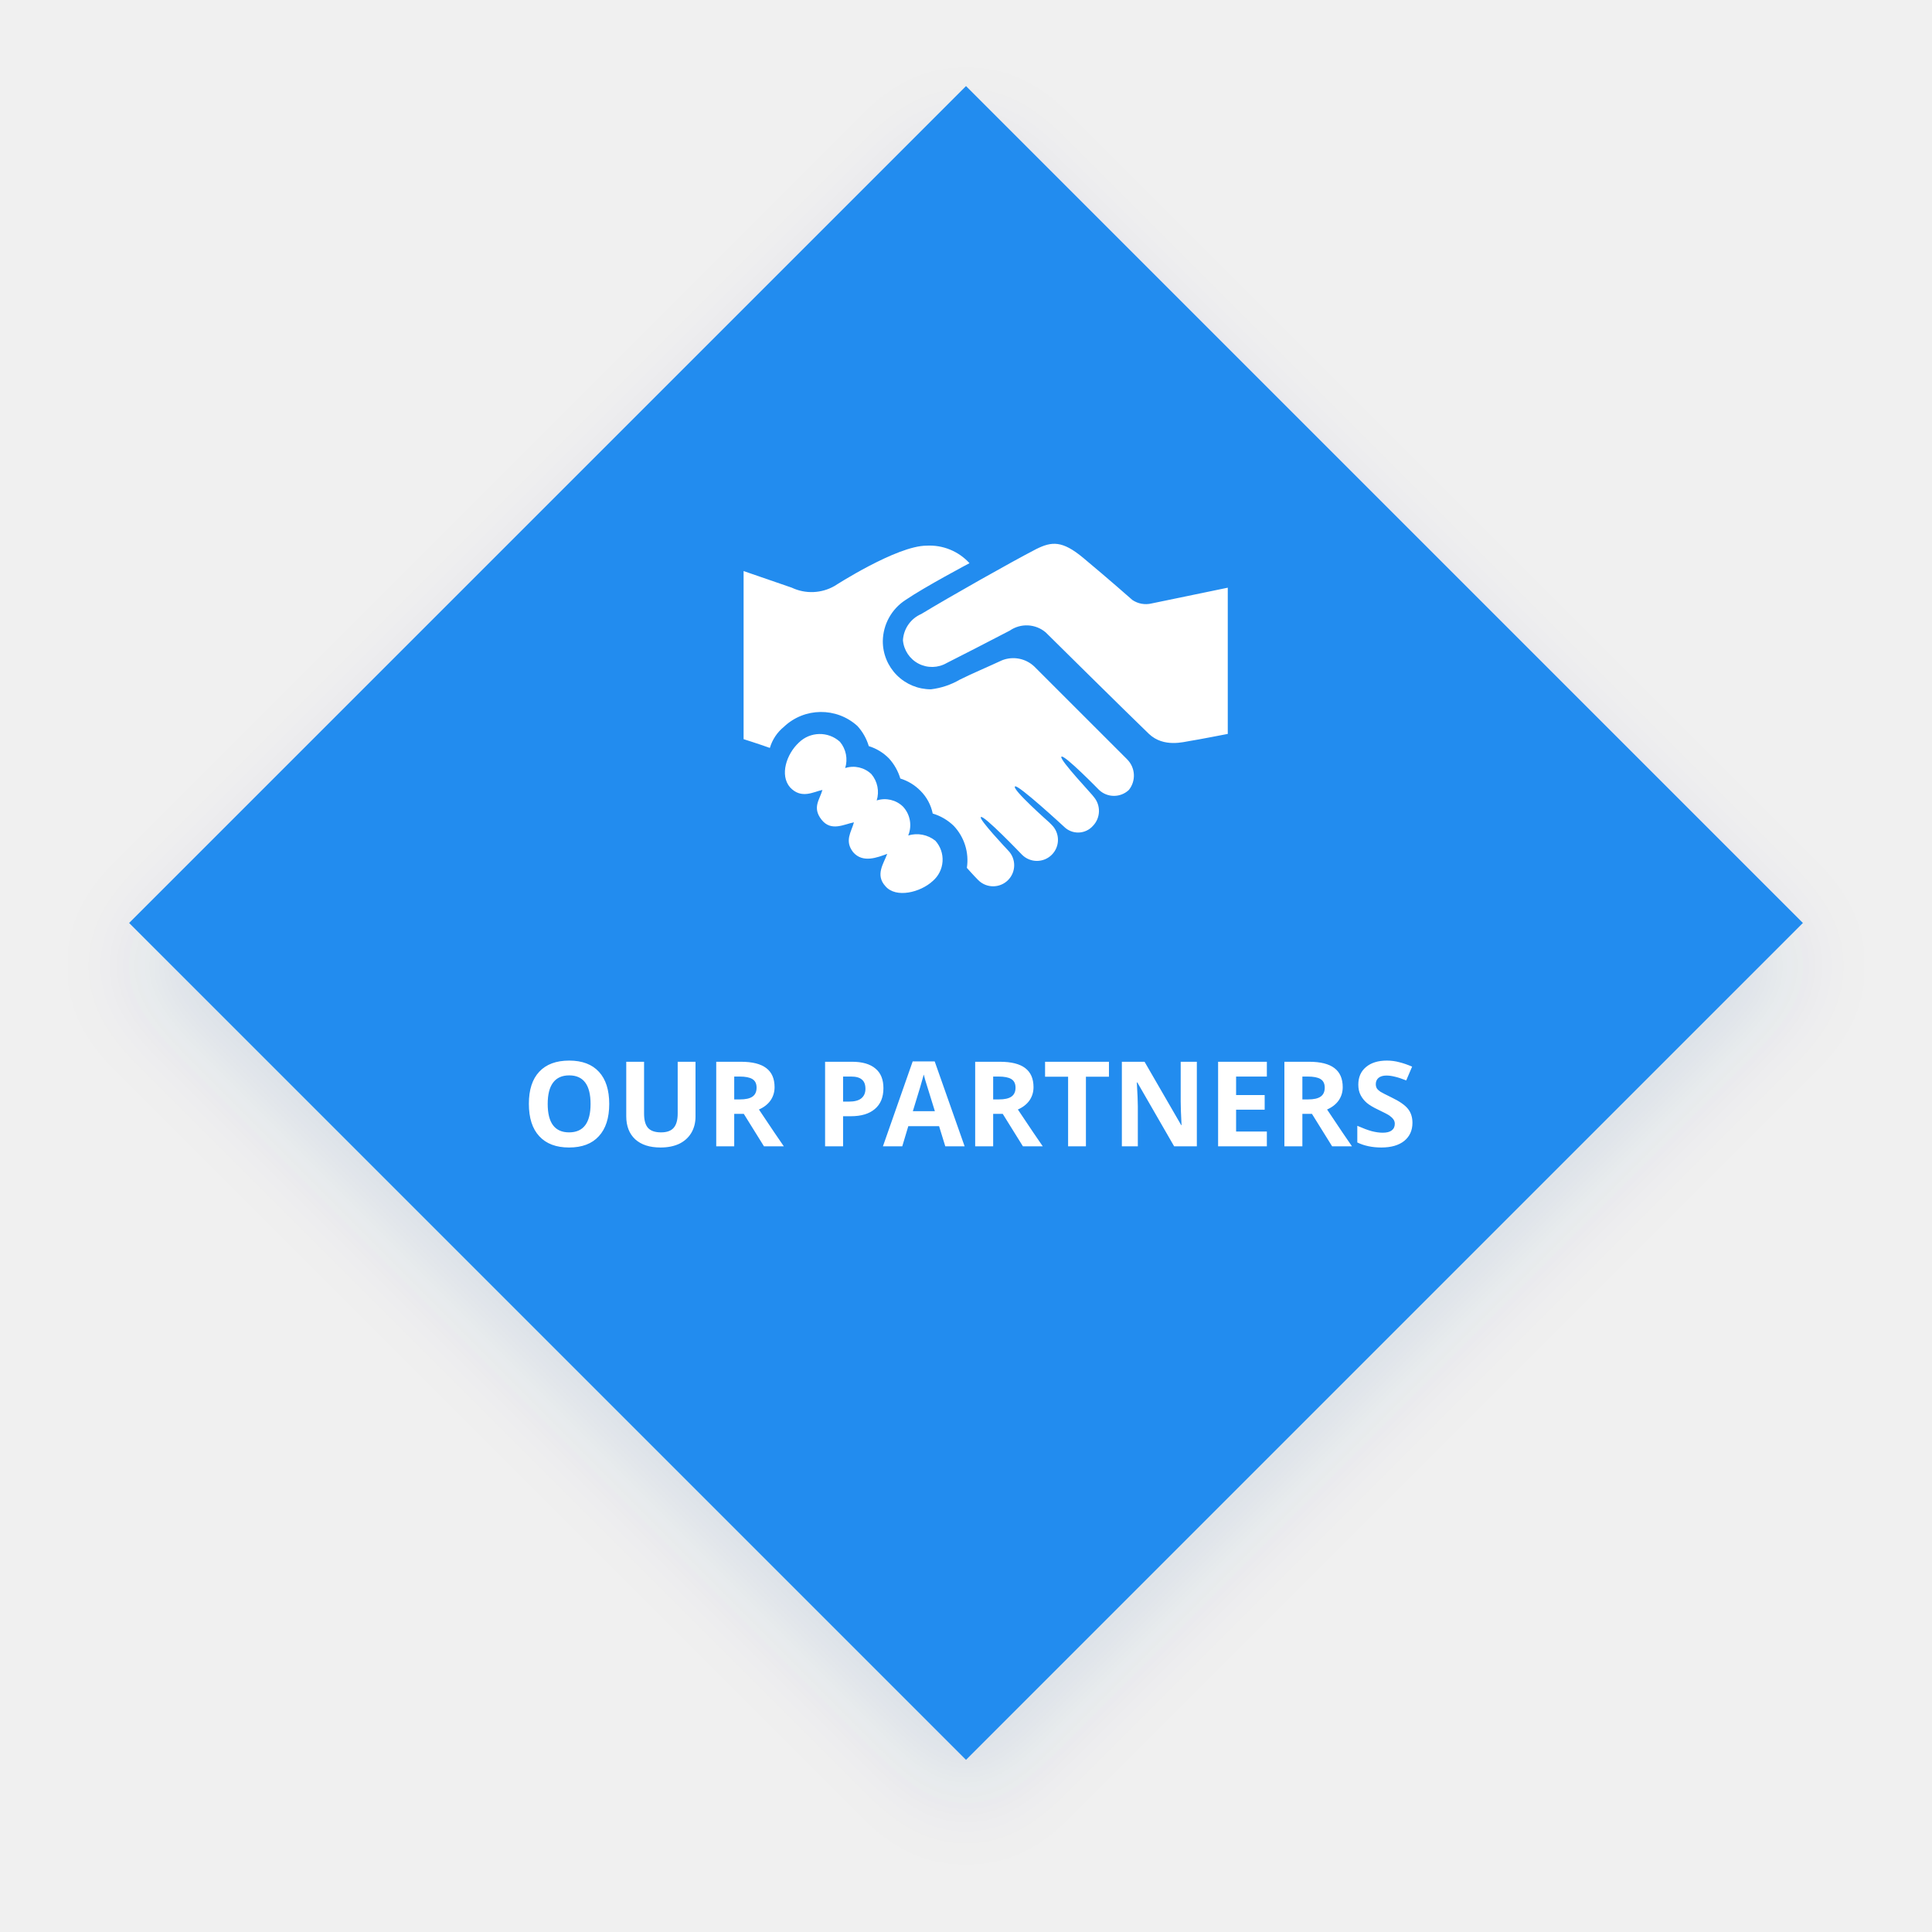
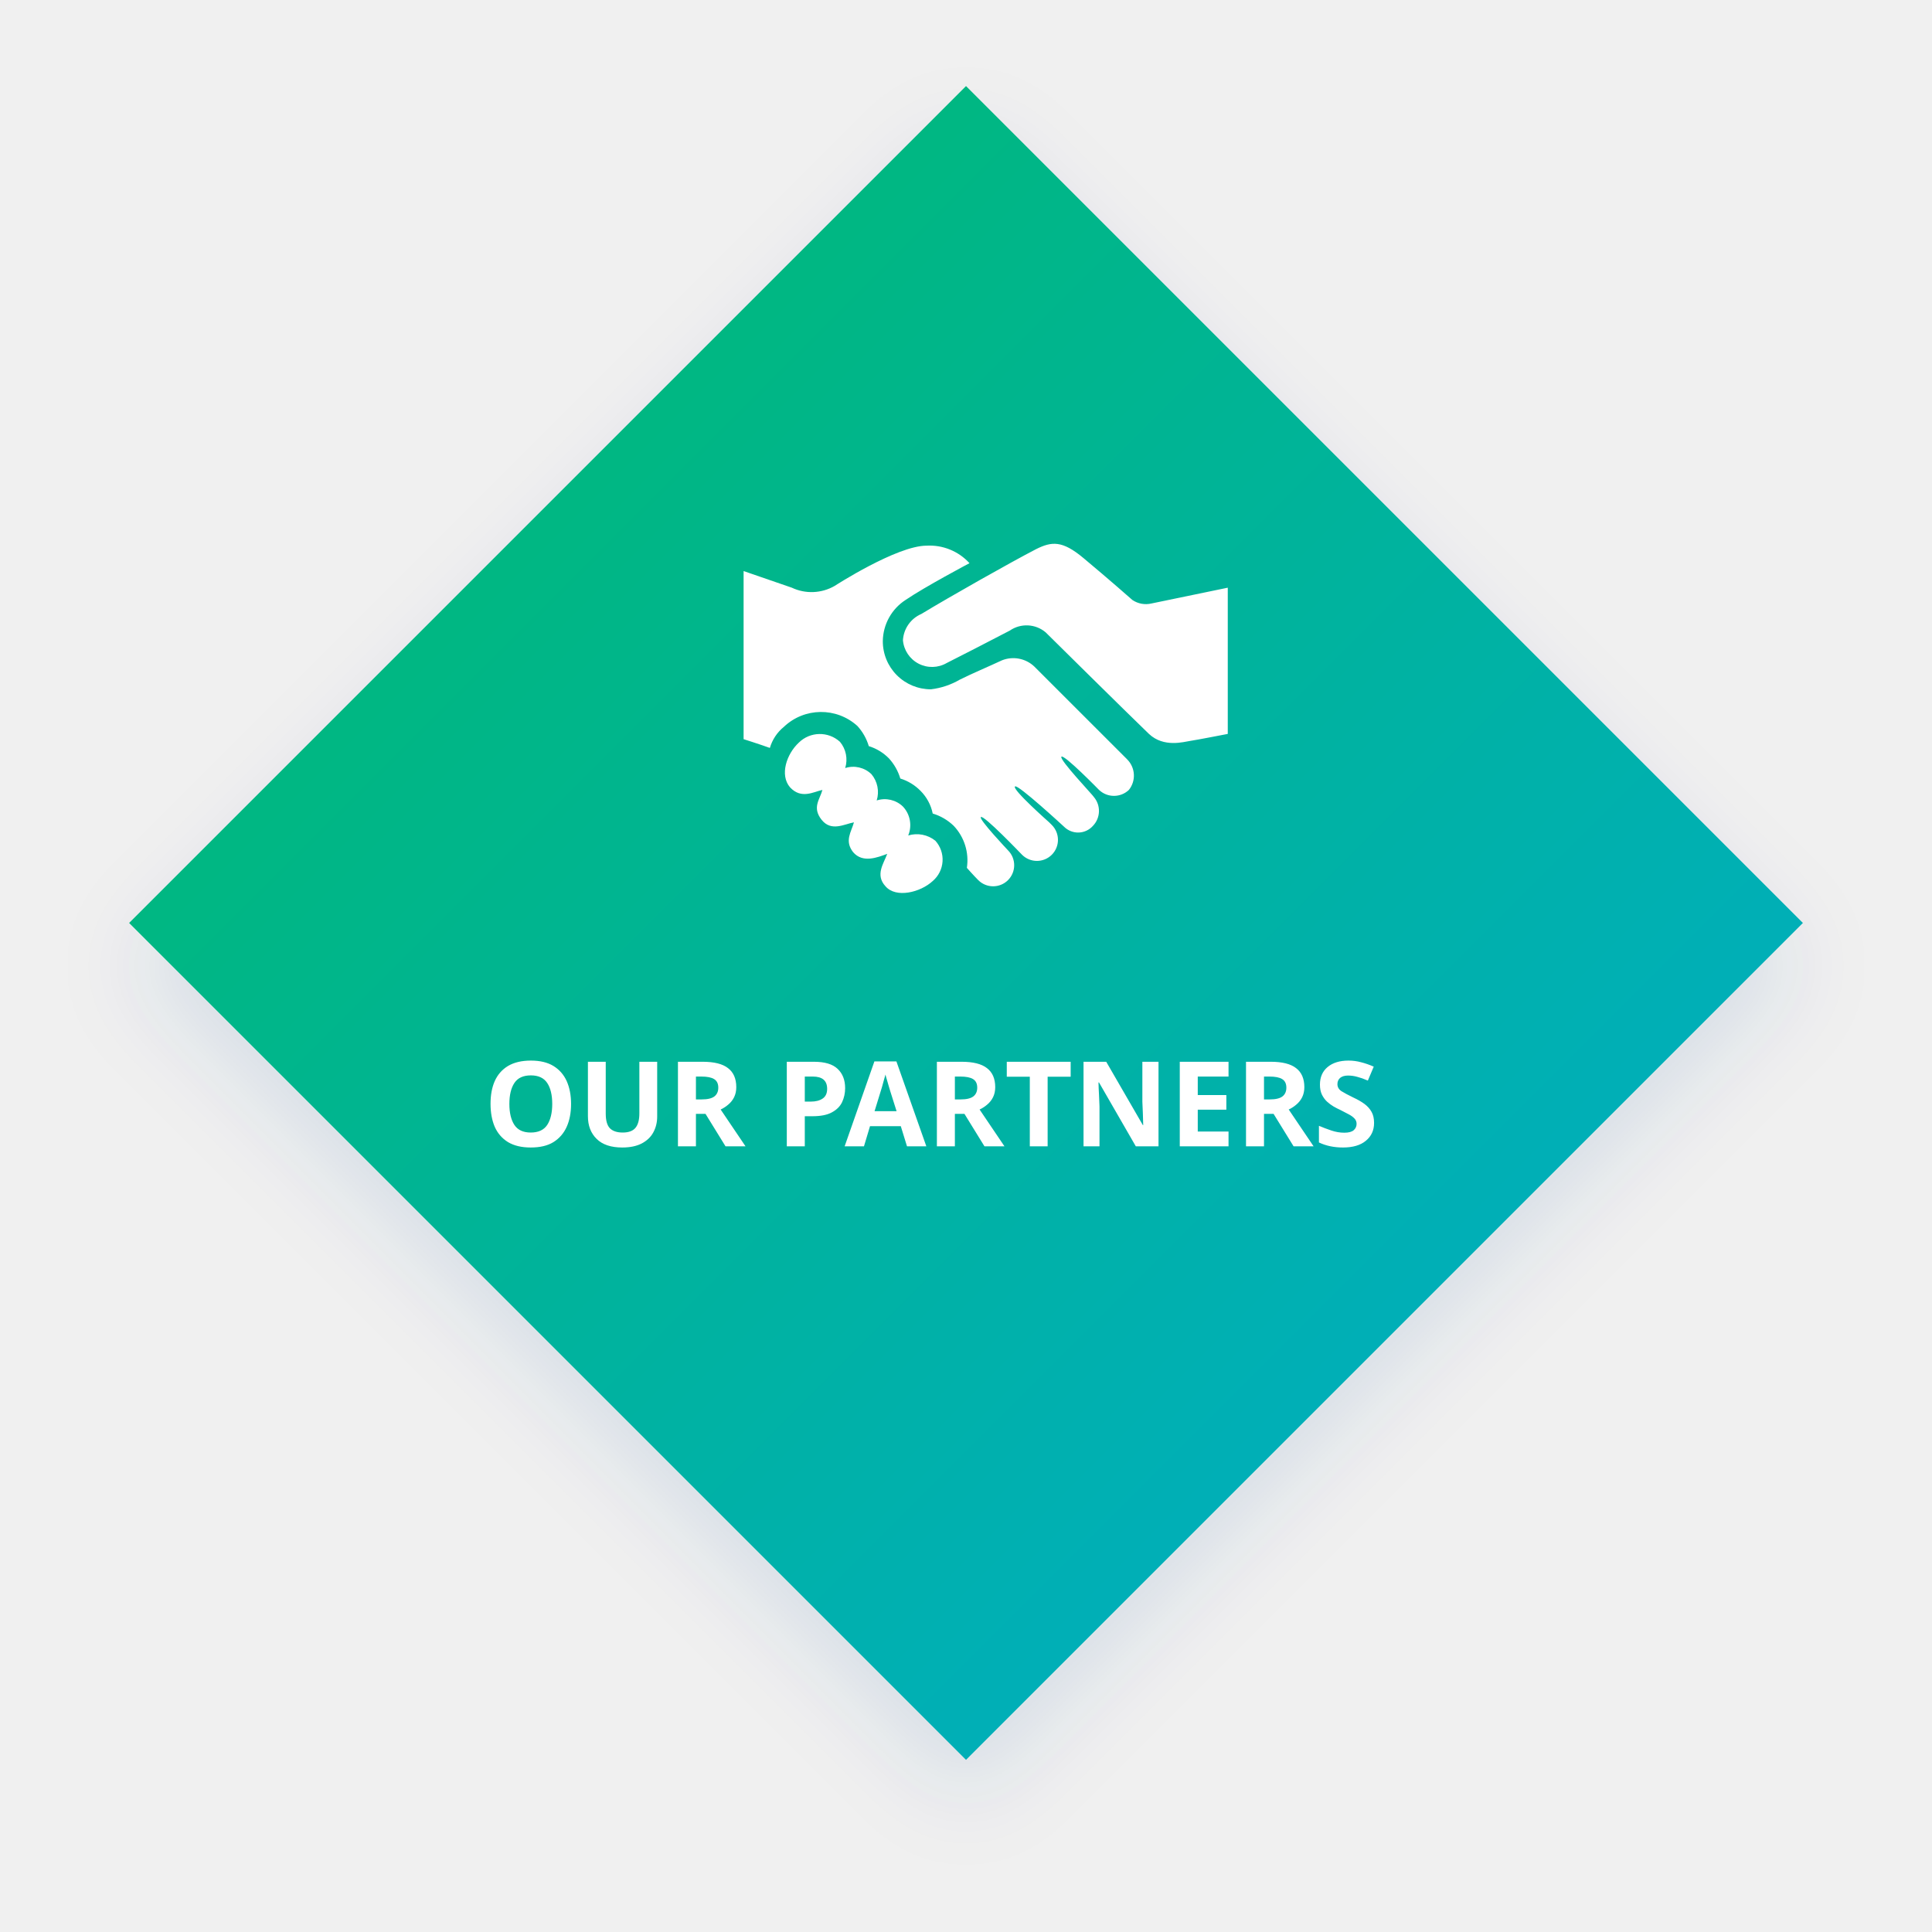
- <svg xmlns="http://www.w3.org/2000/svg" viewBox="1632.889 -1243.541 179.563 179.563">
+ <svg xmlns="http://www.w3.org/2000/svg" viewBox="1633.889 -1245.541 179.563 179.563">
  <defs>
    <style>
      .cls-1 {
-         fill: #228cef;
+         fill: url(#linear-gradient);
      }

      .cls-2, .cls-3 {
        fill: #fff;
      }

      .cls-2 {
        font-size: 11px;
-         font-family: OpenSans-Bold, Open Sans;
+         font-family: GothamPro-Bold, Gotham Pro;
        font-weight: 700;
      }

      .cls-4 {
        filter: url(#Path_110);
      }
    </style>
-     <filter id="Path_110" x="1632.889" y="-1243.541" width="179.563" height="179.563" filterUnits="userSpaceOnUse">
+     <linearGradient id="linear-gradient" x1="0.5" x2="0.5" y2="1" gradientUnits="objectBoundingBox">
+       <stop offset="0" stop-color="#00b782" />
+       <stop offset="1" stop-color="#00afb7" />
+     </linearGradient>
+     <filter id="Path_110" x="1633.889" y="-1245.541" width="179.563" height="179.563" filterUnits="userSpaceOnUse">
      <feOffset dy="4" input="SourceAlpha" />
      <feGaussianBlur stdDeviation="4" result="blur" />
      <feFlood flood-color="#0f5699" flood-opacity="0.102" />
      <feComposite operator="in" in2="blur" />
      <feComposite in="SourceGraphic" />
    </filter>
  </defs>
-   <g id="_2" data-name="2" transform="translate(803 -2152)">
-     <g class="cls-4" transform="matrix(1, 0, 0, 1, -803, 2152)">
-       <path id="Path_110-2" data-name="Path 110" class="cls-1" d="M0,0H110V110H0Z" transform="translate(1644.89 -1157.76) rotate(-45)" />
+   <g id="_2" data-name="2" transform="translate(804 -2154)">
+     <g class="cls-4" transform="matrix(1, 0, 0, 1, -804, 2154)">
+       <path id="Path_110-2" data-name="Path 110" class="cls-1" d="M0,0H110V110H0Z" transform="translate(1645.89 -1159.76) rotate(-45)" />
    </g>
    <text id="OUR_PARTNERS" data-name="OUR PARTNERS" class="cls-2" transform="translate(920 1015)">
-       <tspan x="-41.596" y="0">OUR PARTNERS</tspan>
+       <tspan x="-45.16" y="0">OUR PARTNERS</tspan>
    </text>
    <g id="Group_136" data-name="Group 136" transform="translate(899 959.014)">
      <path id="Path_119" data-name="Path 119" class="cls-3" d="M45,4.066v13.59s-2.929.57-3.5.651-2.441.651-3.825-.651c-2.116-2.034-9.6-9.439-9.6-9.439a2.748,2.748,0,0,0-3.336-.163c-1.872.976-4.72,2.441-5.859,3.011A2.715,2.715,0,0,1,14.81,8.949a2.837,2.837,0,0,1,1.709-2.441c2.685-1.627,8.3-4.8,10.66-6.022,1.465-.732,2.441-.814,4.394.814,2.441,2.034,4.557,3.906,4.557,3.906a2.248,2.248,0,0,0,1.79.325C40.687,4.961,45,4.066,45,4.066ZM15.3,27.095a2.521,2.521,0,0,0-.488-2.685,2.433,2.433,0,0,0-2.441-.57,2.6,2.6,0,0,0-.488-2.441,2.433,2.433,0,0,0-2.441-.57,2.6,2.6,0,0,0-.488-2.441,2.78,2.78,0,0,0-3.825.081c-1.139,1.058-1.79,3.011-.814,4.15,1.058,1.139,2.2.407,3.011.244-.244.9-.976,1.627-.081,2.767s2.116.407,3.011.244c-.244.9-.9,1.709-.081,2.767.9,1.058,2.278.488,3.174.163-.325.9-1.139,1.953-.163,3.011.976,1.139,3.255.57,4.394-.488a2.619,2.619,0,0,0,.244-3.743A2.76,2.76,0,0,0,15.3,27.095Zm20.344-7.08L27.016,11.39a2.841,2.841,0,0,0-3.011-.57c-1.221.57-2.767,1.221-3.906,1.79a6.993,6.993,0,0,1-2.685.9A4.463,4.463,0,0,1,12.939,9.03a4.628,4.628,0,0,1,2.116-3.825c1.79-1.221,5.94-3.418,5.94-3.418A5.025,5.025,0,0,0,17.007.16C14.241.16,8.463,3.9,8.463,3.9a4.3,4.3,0,0,1-3.987.163L0,2.52V18.144s1.3.407,2.441.814A3.963,3.963,0,0,1,3.743,17a5.022,5.022,0,0,1,6.835-.081,4.82,4.82,0,0,1,1.058,1.872,4.48,4.48,0,0,1,1.872,1.139,4.82,4.82,0,0,1,1.058,1.872,4.48,4.48,0,0,1,1.872,1.139,4.149,4.149,0,0,1,1.139,2.116A4.76,4.76,0,0,1,19.53,26.2a4.659,4.659,0,0,1,1.221,3.906h0s.651.732,1.058,1.139a1.956,1.956,0,0,0,2.767-2.767s-2.767-2.929-2.523-3.092c.244-.244,3.743,3.418,3.825,3.5a1.956,1.956,0,1,0,2.767-2.767l-.244-.244s-3.5-3.092-3.174-3.336c.244-.244,4.557,3.743,4.557,3.743a1.844,1.844,0,0,0,2.685-.081,2,2,0,0,0,.081-2.685c0-.081-3.255-3.5-3.011-3.743s3.5,3.092,3.5,3.092a2.017,2.017,0,0,0,2.767,0,2.129,2.129,0,0,0-.163-2.848Z" />
    </g>
  </g>
</svg>
